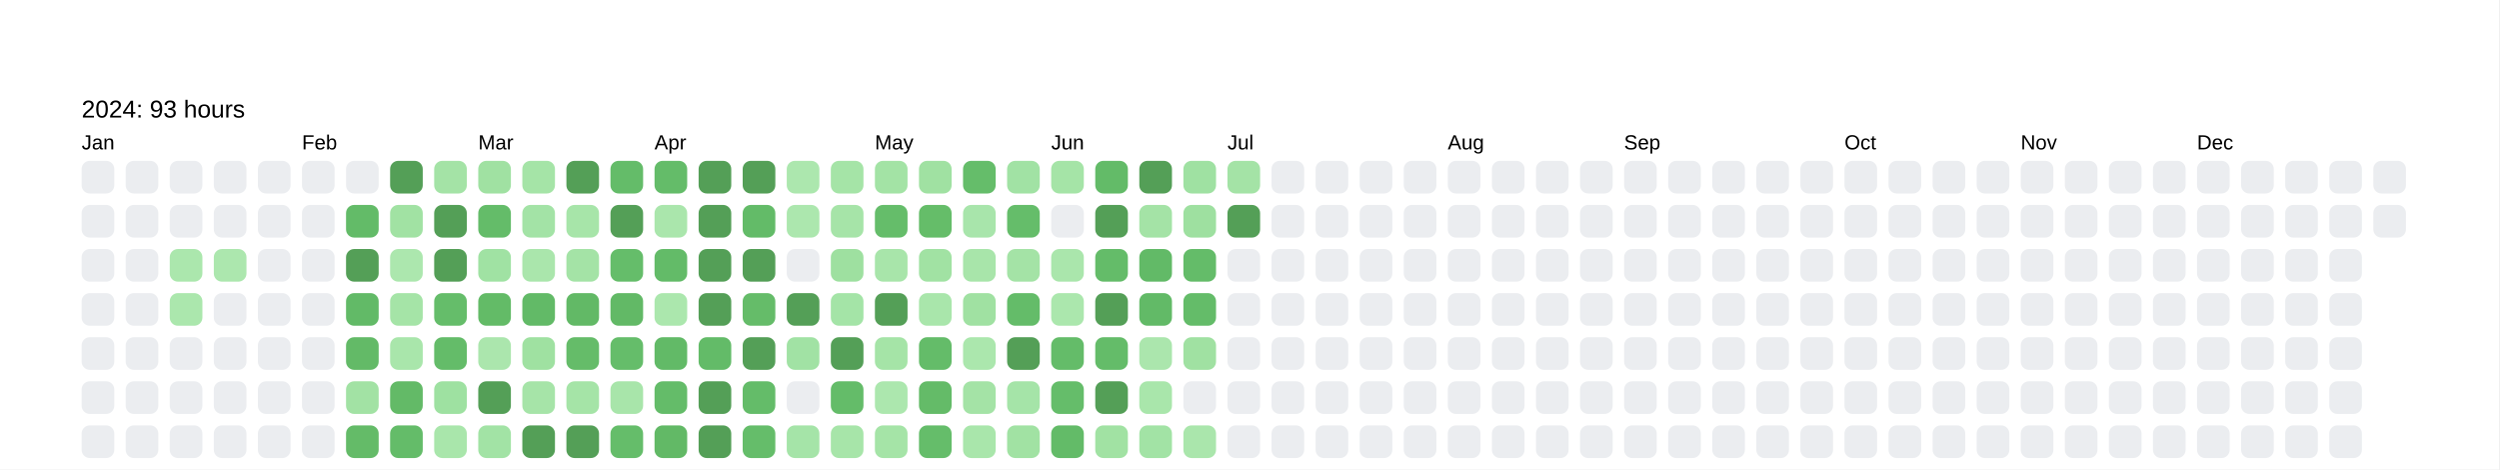
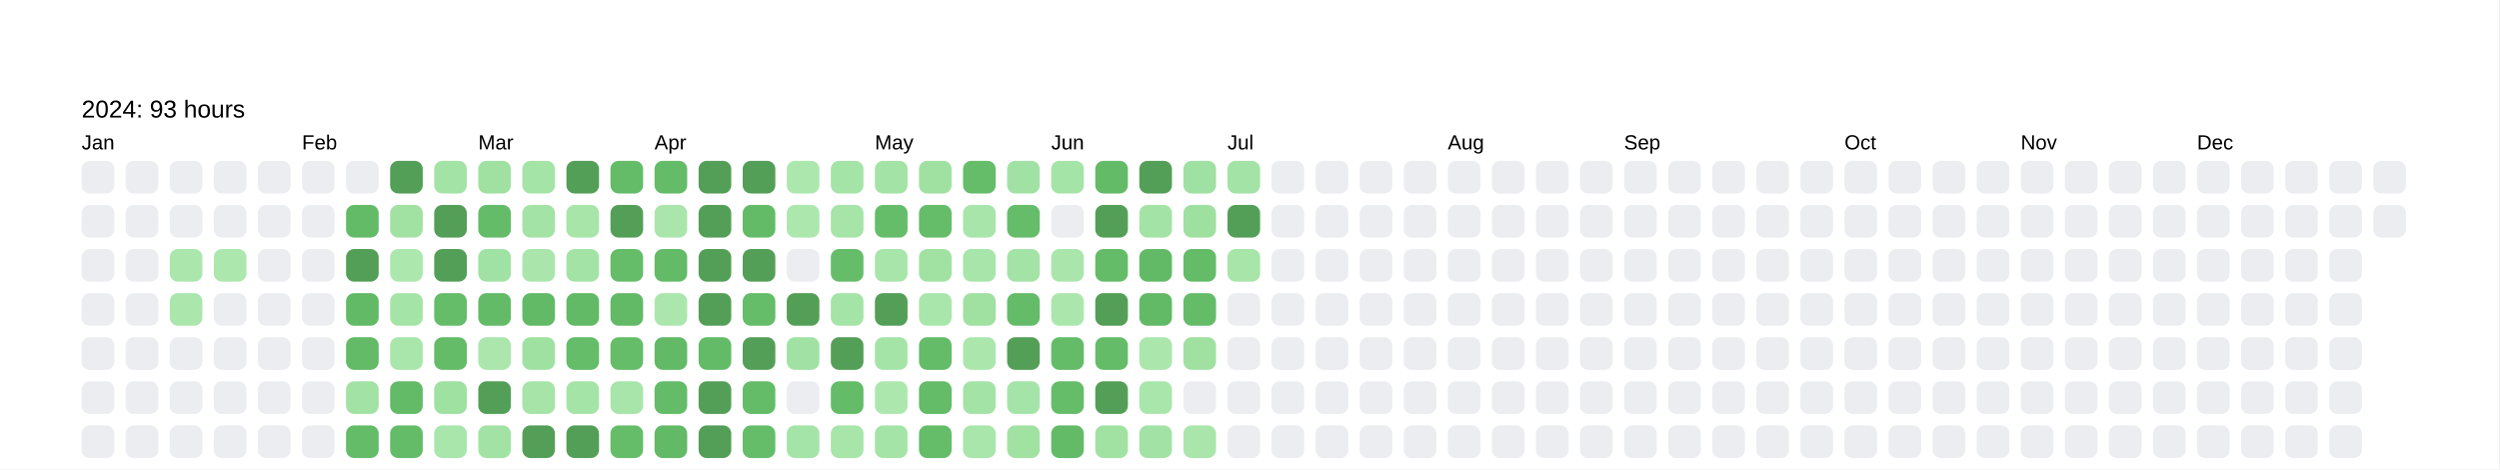
<svg xmlns="http://www.w3.org/2000/svg" baseProfile="full" height="57.5mm" version="1.1" viewBox="0,0,306.2,57.5" width="306.2mm">
  <defs />
  <rect fill="#FFFFFF" height="57.5" width="306.2" x="0" y="0" />
  <text fill="#000000" style="font-size:6px; font-family:Arial; font-weight:bold;" x="10" y="10" />
  <text fill="#000000" style="font-size:3px; font-family:Arial;" x="10" y="14.4">2024: 93 hours</text>
  <text fill="#000000" style="font-size:2.5px; font-family:Arial" x="10" y="18.3">Jan</text>
  <rect fill="#EBEDF0" height="4" rx="1" ry="1" width="4" x="10" y="19.7" />
  <rect fill="#EBEDF0" height="4" rx="1" ry="1" width="4" x="10" y="25.1" />
  <rect fill="#EBEDF0" height="4" rx="1" ry="1" width="4" x="10" y="30.5" />
  <rect fill="#EBEDF0" height="4" rx="1" ry="1" width="4" x="10" y="35.9" />
  <rect fill="#EBEDF0" height="4" rx="1" ry="1" width="4" x="10" y="41.3" />
  <rect fill="#EBEDF0" height="4" rx="1" ry="1" width="4" x="10" y="46.7" />
  <rect fill="#EBEDF0" height="4" rx="1" ry="1" width="4" x="10" y="52.1" />
  <rect fill="#EBEDF0" height="4" rx="1" ry="1" width="4" x="15.4" y="19.7" />
  <rect fill="#EBEDF0" height="4" rx="1" ry="1" width="4" x="15.4" y="25.1" />
  <rect fill="#EBEDF0" height="4" rx="1" ry="1" width="4" x="15.4" y="30.5" />
  <rect fill="#EBEDF0" height="4" rx="1" ry="1" width="4" x="15.4" y="35.9" />
  <rect fill="#EBEDF0" height="4" rx="1" ry="1" width="4" x="15.4" y="41.3" />
  <rect fill="#EBEDF0" height="4" rx="1" ry="1" width="4" x="15.4" y="46.7" />
  <rect fill="#EBEDF0" height="4" rx="1" ry="1" width="4" x="15.4" y="52.1" />
  <rect fill="#EBEDF0" height="4" rx="1" ry="1" width="4" x="20.8" y="19.7" />
  <rect fill="#EBEDF0" height="4" rx="1" ry="1" width="4" x="20.8" y="25.1" />
  <rect fill="#abe7ad" height="4" rx="1" ry="1" width="4" x="20.8" y="30.5" />
  <rect fill="#abe7ad" height="4" rx="1" ry="1" width="4" x="20.8" y="35.9" />
  <rect fill="#EBEDF0" height="4" rx="1" ry="1" width="4" x="20.8" y="41.3" />
  <rect fill="#EBEDF0" height="4" rx="1" ry="1" width="4" x="20.8" y="46.7" />
  <rect fill="#EBEDF0" height="4" rx="1" ry="1" width="4" x="20.8" y="52.1" />
  <rect fill="#EBEDF0" height="4" rx="1" ry="1" width="4" x="26.2" y="19.7" />
  <rect fill="#EBEDF0" height="4" rx="1" ry="1" width="4" x="26.2" y="25.1" />
  <rect fill="#ace7ae" height="4" rx="1" ry="1" width="4" x="26.2" y="30.5" />
  <rect fill="#EBEDF0" height="4" rx="1" ry="1" width="4" x="26.2" y="35.9" />
  <rect fill="#EBEDF0" height="4" rx="1" ry="1" width="4" x="26.2" y="41.3" />
  <rect fill="#EBEDF0" height="4" rx="1" ry="1" width="4" x="26.2" y="46.7" />
  <rect fill="#EBEDF0" height="4" rx="1" ry="1" width="4" x="26.2" y="52.1" />
  <rect fill="#EBEDF0" height="4" rx="1" ry="1" width="4" x="31.6" y="19.7" />
  <rect fill="#EBEDF0" height="4" rx="1" ry="1" width="4" x="31.6" y="25.1" />
  <rect fill="#EBEDF0" height="4" rx="1" ry="1" width="4" x="31.6" y="30.5" />
  <rect fill="#EBEDF0" height="4" rx="1" ry="1" width="4" x="31.6" y="35.9" />
  <rect fill="#EBEDF0" height="4" rx="1" ry="1" width="4" x="31.6" y="41.3" />
  <rect fill="#EBEDF0" height="4" rx="1" ry="1" width="4" x="31.6" y="46.7" />
  <rect fill="#EBEDF0" height="4" rx="1" ry="1" width="4" x="31.6" y="52.1" />
  <text fill="#000000" style="font-size:2.5px; font-family:Arial" x="37.0" y="18.3">Feb</text>
  <rect fill="#EBEDF0" height="4" rx="1" ry="1" width="4" x="37.0" y="19.7" />
  <rect fill="#EBEDF0" height="4" rx="1" ry="1" width="4" x="37.0" y="25.1" />
  <rect fill="#EBEDF0" height="4" rx="1" ry="1" width="4" x="37.0" y="30.5" />
  <rect fill="#EBEDF0" height="4" rx="1" ry="1" width="4" x="37.0" y="35.9" />
  <rect fill="#EBEDF0" height="4" rx="1" ry="1" width="4" x="37.0" y="41.3" />
  <rect fill="#EBEDF0" height="4" rx="1" ry="1" width="4" x="37.0" y="46.7" />
  <rect fill="#EBEDF0" height="4" rx="1" ry="1" width="4" x="37.0" y="52.1" />
  <rect fill="#EBEDF0" height="4" rx="1" ry="1" width="4" x="42.4" y="19.7" />
  <rect fill="#63bb68" height="4" rx="1" ry="1" width="4" x="42.4" y="25.1" />
  <rect fill="#549F57" height="4" rx="1" ry="1" width="4" x="42.4" y="30.5" />
  <rect fill="#62ba67" height="4" rx="1" ry="1" width="4" x="42.4" y="35.9" />
  <rect fill="#63ba67" height="4" rx="1" ry="1" width="4" x="42.4" y="41.3" />
  <rect fill="#a2e2a4" height="4" rx="1" ry="1" width="4" x="42.4" y="46.7" />
  <rect fill="#64bb68" height="4" rx="1" ry="1" width="4" x="42.4" y="52.1" />
  <rect fill="#549F57" height="4" rx="1" ry="1" width="4" x="47.8" y="19.7" />
  <rect fill="#a1e2a3" height="4" rx="1" ry="1" width="4" x="47.8" y="25.1" />
  <rect fill="#ace7ae" height="4" rx="1" ry="1" width="4" x="47.8" y="30.5" />
  <rect fill="#a5e4a7" height="4" rx="1" ry="1" width="4" x="47.8" y="35.9" />
  <rect fill="#a9e6ab" height="4" rx="1" ry="1" width="4" x="47.8" y="41.3" />
  <rect fill="#63ba67" height="4" rx="1" ry="1" width="4" x="47.8" y="46.7" />
  <rect fill="#64bc69" height="4" rx="1" ry="1" width="4" x="47.8" y="52.1" />
  <rect fill="#a4e3a6" height="4" rx="1" ry="1" width="4" x="53.2" y="19.7" />
  <rect fill="#549F57" height="4" rx="1" ry="1" width="4" x="53.2" y="25.1" />
  <rect fill="#549F57" height="4" rx="1" ry="1" width="4" x="53.2" y="30.5" />
  <rect fill="#65bd6a" height="4" rx="1" ry="1" width="4" x="53.2" y="35.9" />
  <rect fill="#64bc69" height="4" rx="1" ry="1" width="4" x="53.2" y="41.3" />
  <rect fill="#9ee1a1" height="4" rx="1" ry="1" width="4" x="53.2" y="46.7" />
  <rect fill="#a9e6ab" height="4" rx="1" ry="1" width="4" x="53.2" y="52.1" />
  <text fill="#000000" style="font-size:2.5px; font-family:Arial" x="58.6" y="18.3">Mar</text>
  <rect fill="#a0e1a2" height="4" rx="1" ry="1" width="4" x="58.6" y="19.7" />
  <rect fill="#64bc69" height="4" rx="1" ry="1" width="4" x="58.6" y="25.1" />
  <rect fill="#a0e2a3" height="4" rx="1" ry="1" width="4" x="58.6" y="30.5" />
  <rect fill="#63bb67" height="4" rx="1" ry="1" width="4" x="58.6" y="35.9" />
  <rect fill="#abe6ad" height="4" rx="1" ry="1" width="4" x="58.6" y="41.3" />
  <rect fill="#549F57" height="4" rx="1" ry="1" width="4" x="58.6" y="46.7" />
  <rect fill="#a2e3a5" height="4" rx="1" ry="1" width="4" x="58.6" y="52.1" />
  <rect fill="#a5e4a7" height="4" rx="1" ry="1" width="4" x="64" y="19.7" />
  <rect fill="#a3e3a6" height="4" rx="1" ry="1" width="4" x="64" y="25.1" />
  <rect fill="#aae6ac" height="4" rx="1" ry="1" width="4" x="64" y="30.5" />
  <rect fill="#62ba67" height="4" rx="1" ry="1" width="4" x="64" y="35.9" />
  <rect fill="#9fe1a1" height="4" rx="1" ry="1" width="4" x="64" y="41.3" />
  <rect fill="#a6e4a8" height="4" rx="1" ry="1" width="4" x="64" y="46.7" />
  <rect fill="#549F57" height="4" rx="1" ry="1" width="4" x="64" y="52.1" />
  <rect fill="#549F57" height="4" rx="1" ry="1" width="4" x="69.4" y="19.7" />
  <rect fill="#a7e5a9" height="4" rx="1" ry="1" width="4" x="69.4" y="25.1" />
  <rect fill="#a4e3a6" height="4" rx="1" ry="1" width="4" x="69.4" y="30.5" />
  <rect fill="#62b966" height="4" rx="1" ry="1" width="4" x="69.4" y="35.9" />
  <rect fill="#65bc69" height="4" rx="1" ry="1" width="4" x="69.4" y="41.3" />
  <rect fill="#a5e4a7" height="4" rx="1" ry="1" width="4" x="69.4" y="46.7" />
  <rect fill="#549F57" height="4" rx="1" ry="1" width="4" x="69.4" y="52.1" />
  <rect fill="#64bc69" height="4" rx="1" ry="1" width="4" x="74.8" y="19.7" />
  <rect fill="#549F57" height="4" rx="1" ry="1" width="4" x="74.8" y="25.1" />
  <rect fill="#65bd6a" height="4" rx="1" ry="1" width="4" x="74.8" y="30.5" />
  <rect fill="#62b966" height="4" rx="1" ry="1" width="4" x="74.8" y="35.9" />
  <rect fill="#65bd6a" height="4" rx="1" ry="1" width="4" x="74.8" y="41.3" />
  <rect fill="#a8e5aa" height="4" rx="1" ry="1" width="4" x="74.8" y="46.7" />
  <rect fill="#65bd6a" height="4" rx="1" ry="1" width="4" x="74.8" y="52.1" />
  <text fill="#000000" style="font-size:2.5px; font-family:Arial" x="80.2" y="18.3">Apr</text>
  <rect fill="#64bc69" height="4" rx="1" ry="1" width="4" x="80.2" y="19.7" />
  <rect fill="#aae6ac" height="4" rx="1" ry="1" width="4" x="80.2" y="25.1" />
  <rect fill="#63bb68" height="4" rx="1" ry="1" width="4" x="80.2" y="30.5" />
  <rect fill="#abe7ad" height="4" rx="1" ry="1" width="4" x="80.2" y="35.9" />
  <rect fill="#62ba67" height="4" rx="1" ry="1" width="4" x="80.2" y="41.3" />
  <rect fill="#64bc69" height="4" rx="1" ry="1" width="4" x="80.2" y="46.7" />
  <rect fill="#62b966" height="4" rx="1" ry="1" width="4" x="80.2" y="52.1" />
  <rect fill="#549F57" height="4" rx="1" ry="1" width="4" x="85.6" y="19.7" />
  <rect fill="#549F57" height="4" rx="1" ry="1" width="4" x="85.6" y="25.1" />
  <rect fill="#549F57" height="4" rx="1" ry="1" width="4" x="85.6" y="30.5" />
  <rect fill="#549F57" height="4" rx="1" ry="1" width="4" x="85.6" y="35.9" />
  <rect fill="#63bb68" height="4" rx="1" ry="1" width="4" x="85.6" y="41.3" />
  <rect fill="#549F57" height="4" rx="1" ry="1" width="4" x="85.6" y="46.7" />
  <rect fill="#549F57" height="4" rx="1" ry="1" width="4" x="85.6" y="52.1" />
  <rect fill="#549F57" height="4" rx="1" ry="1" width="4" x="91" y="19.7" />
  <rect fill="#63bb68" height="4" rx="1" ry="1" width="4" x="91" y="25.1" />
  <rect fill="#549F57" height="4" rx="1" ry="1" width="4" x="91" y="30.5" />
  <rect fill="#65bc69" height="4" rx="1" ry="1" width="4" x="91" y="35.9" />
  <rect fill="#549F57" height="4" rx="1" ry="1" width="4" x="91" y="41.3" />
  <rect fill="#64bc69" height="4" rx="1" ry="1" width="4" x="91" y="46.7" />
  <rect fill="#65bd6a" height="4" rx="1" ry="1" width="4" x="91" y="52.1" />
  <rect fill="#ace7ae" height="4" rx="1" ry="1" width="4" x="96.4" y="19.7" />
  <rect fill="#ace7ae" height="4" rx="1" ry="1" width="4" x="96.4" y="25.1" />
  <rect fill="#EBEDF0" height="4" rx="1" ry="1" width="4" x="96.4" y="30.5" />
  <rect fill="#549F57" height="4" rx="1" ry="1" width="4" x="96.4" y="35.9" />
  <rect fill="#a1e2a4" height="4" rx="1" ry="1" width="4" x="96.4" y="41.3" />
  <rect fill="#EBEDF0" height="4" rx="1" ry="1" width="4" x="96.4" y="46.7" />
  <rect fill="#a5e4a8" height="4" rx="1" ry="1" width="4" x="96.4" y="52.1" />
  <rect fill="#a5e4a7" height="4" rx="1" ry="1" width="4" x="101.8" y="19.7" />
  <rect fill="#a6e4a8" height="4" rx="1" ry="1" width="4" x="101.8" y="25.1" />
-   <rect fill="#9ee0a0" height="4" rx="1" ry="1" width="4" x="101.8" y="30.5" />
+   <rect fill="#65bd6a" height="4" rx="1" ry="1" width="4" x="101.8" y="30.5" />
  <rect fill="#a4e4a7" height="4" rx="1" ry="1" width="4" x="101.8" y="35.9" />
  <rect fill="#549F57" height="4" rx="1" ry="1" width="4" x="101.8" y="41.3" />
  <rect fill="#64bc69" height="4" rx="1" ry="1" width="4" x="101.8" y="46.7" />
  <rect fill="#a7e5a9" height="4" rx="1" ry="1" width="4" x="101.8" y="52.1" />
  <text fill="#000000" style="font-size:2.5px; font-family:Arial" x="107.2" y="18.3">May</text>
  <rect fill="#a3e3a5" height="4" rx="1" ry="1" width="4" x="107.2" y="19.7" />
  <rect fill="#65bd6a" height="4" rx="1" ry="1" width="4" x="107.2" y="25.1" />
  <rect fill="#a8e5aa" height="4" rx="1" ry="1" width="4" x="107.2" y="30.5" />
  <rect fill="#549F57" height="4" rx="1" ry="1" width="4" x="107.2" y="35.9" />
  <rect fill="#a5e4a7" height="4" rx="1" ry="1" width="4" x="107.2" y="41.3" />
  <rect fill="#ace7ae" height="4" rx="1" ry="1" width="4" x="107.2" y="46.7" />
  <rect fill="#a5e4a7" height="4" rx="1" ry="1" width="4" x="107.2" y="52.1" />
  <rect fill="#a0e1a2" height="4" rx="1" ry="1" width="4" x="112.6" y="19.7" />
  <rect fill="#65bd69" height="4" rx="1" ry="1" width="4" x="112.6" y="25.1" />
  <rect fill="#a1e2a3" height="4" rx="1" ry="1" width="4" x="112.6" y="30.5" />
  <rect fill="#a9e6ab" height="4" rx="1" ry="1" width="4" x="112.6" y="35.9" />
  <rect fill="#64bc69" height="4" rx="1" ry="1" width="4" x="112.6" y="41.3" />
  <rect fill="#64bb68" height="4" rx="1" ry="1" width="4" x="112.6" y="46.7" />
  <rect fill="#65bd6a" height="4" rx="1" ry="1" width="4" x="112.6" y="52.1" />
  <rect fill="#65bd6a" height="4" rx="1" ry="1" width="4" x="118" y="19.7" />
  <rect fill="#a8e5ab" height="4" rx="1" ry="1" width="4" x="118" y="25.1" />
  <rect fill="#a8e5aa" height="4" rx="1" ry="1" width="4" x="118" y="30.5" />
  <rect fill="#a0e1a2" height="4" rx="1" ry="1" width="4" x="118" y="35.9" />
  <rect fill="#abe7ad" height="4" rx="1" ry="1" width="4" x="118" y="41.3" />
  <rect fill="#a4e3a6" height="4" rx="1" ry="1" width="4" x="118" y="46.7" />
  <rect fill="#a9e6ab" height="4" rx="1" ry="1" width="4" x="118" y="52.1" />
  <rect fill="#a1e2a4" height="4" rx="1" ry="1" width="4" x="123.4" y="19.7" />
  <rect fill="#65bd6a" height="4" rx="1" ry="1" width="4" x="123.4" y="25.1" />
  <rect fill="#a4e3a6" height="4" rx="1" ry="1" width="4" x="123.4" y="30.5" />
  <rect fill="#64bc69" height="4" rx="1" ry="1" width="4" x="123.4" y="35.9" />
  <rect fill="#549F57" height="4" rx="1" ry="1" width="4" x="123.4" y="41.3" />
  <rect fill="#a5e4a8" height="4" rx="1" ry="1" width="4" x="123.4" y="46.7" />
  <rect fill="#a1e2a3" height="4" rx="1" ry="1" width="4" x="123.4" y="52.1" />
  <text fill="#000000" style="font-size:2.5px; font-family:Arial" x="128.8" y="18.3">Jun</text>
  <rect fill="#a5e4a7" height="4" rx="1" ry="1" width="4" x="128.8" y="19.7" />
  <rect fill="#EBEDF0" height="4" rx="1" ry="1" width="4" x="128.8" y="25.1" />
  <rect fill="#aae6ac" height="4" rx="1" ry="1" width="4" x="128.8" y="30.5" />
  <rect fill="#abe7ad" height="4" rx="1" ry="1" width="4" x="128.8" y="35.9" />
  <rect fill="#64bc69" height="4" rx="1" ry="1" width="4" x="128.8" y="41.3" />
  <rect fill="#65bd6a" height="4" rx="1" ry="1" width="4" x="128.8" y="46.7" />
  <rect fill="#63bb68" height="4" rx="1" ry="1" width="4" x="128.8" y="52.1" />
  <rect fill="#63bb68" height="4" rx="1" ry="1" width="4" x="134.2" y="19.7" />
  <rect fill="#549F57" height="4" rx="1" ry="1" width="4" x="134.2" y="25.1" />
  <rect fill="#64bc69" height="4" rx="1" ry="1" width="4" x="134.2" y="30.5" />
  <rect fill="#549F57" height="4" rx="1" ry="1" width="4" x="134.2" y="35.9" />
  <rect fill="#64bc69" height="4" rx="1" ry="1" width="4" x="134.2" y="41.3" />
  <rect fill="#549F57" height="4" rx="1" ry="1" width="4" x="134.2" y="46.7" />
  <rect fill="#a1e2a3" height="4" rx="1" ry="1" width="4" x="134.2" y="52.1" />
  <rect fill="#549F57" height="4" rx="1" ry="1" width="4" x="139.6" y="19.7" />
  <rect fill="#a4e3a6" height="4" rx="1" ry="1" width="4" x="139.6" y="25.1" />
  <rect fill="#62ba67" height="4" rx="1" ry="1" width="4" x="139.6" y="30.5" />
  <rect fill="#62ba67" height="4" rx="1" ry="1" width="4" x="139.6" y="35.9" />
  <rect fill="#abe6ad" height="4" rx="1" ry="1" width="4" x="139.6" y="41.3" />
  <rect fill="#a9e6ab" height="4" rx="1" ry="1" width="4" x="139.6" y="46.7" />
  <rect fill="#a2e3a5" height="4" rx="1" ry="1" width="4" x="139.6" y="52.1" />
  <rect fill="#9fe1a2" height="4" rx="1" ry="1" width="4" x="145" y="19.7" />
  <rect fill="#9ee0a0" height="4" rx="1" ry="1" width="4" x="145" y="25.1" />
  <rect fill="#64bc69" height="4" rx="1" ry="1" width="4" x="145" y="30.5" />
  <rect fill="#64bc69" height="4" rx="1" ry="1" width="4" x="145" y="35.9" />
  <rect fill="#a0e1a2" height="4" rx="1" ry="1" width="4" x="145" y="41.3" />
  <rect fill="#EBEDF0" height="4" rx="1" ry="1" width="4" x="145" y="46.7" />
  <rect fill="#aae6ac" height="4" rx="1" ry="1" width="4" x="145" y="52.1" />
  <text fill="#000000" style="font-size:2.5px; font-family:Arial" x="150.4" y="18.3">Jul</text>
  <rect fill="#a4e3a6" height="4" rx="1" ry="1" width="4" x="150.4" y="19.7" />
  <rect fill="#549F57" height="4" rx="1" ry="1" width="4" x="150.4" y="25.1" />
-   <rect fill="#EBEDF0" height="4" rx="1" ry="1" width="4" x="150.4" y="30.5" />
+   <rect fill="#a7e5a9" height="4" rx="1" ry="1" width="4" x="150.4" y="30.5" />
  <rect fill="#EBEDF0" height="4" rx="1" ry="1" width="4" x="150.4" y="35.9" />
  <rect fill="#EBEDF0" height="4" rx="1" ry="1" width="4" x="150.4" y="41.3" />
  <rect fill="#EBEDF0" height="4" rx="1" ry="1" width="4" x="150.4" y="46.7" />
  <rect fill="#EBEDF0" height="4" rx="1" ry="1" width="4" x="150.4" y="52.1" />
  <rect fill="#EBEDF0" height="4" rx="1" ry="1" width="4" x="155.8" y="19.7" />
  <rect fill="#EBEDF0" height="4" rx="1" ry="1" width="4" x="155.8" y="25.1" />
  <rect fill="#EBEDF0" height="4" rx="1" ry="1" width="4" x="155.8" y="30.5" />
  <rect fill="#EBEDF0" height="4" rx="1" ry="1" width="4" x="155.8" y="35.9" />
  <rect fill="#EBEDF0" height="4" rx="1" ry="1" width="4" x="155.8" y="41.3" />
  <rect fill="#EBEDF0" height="4" rx="1" ry="1" width="4" x="155.8" y="46.7" />
  <rect fill="#EBEDF0" height="4" rx="1" ry="1" width="4" x="155.8" y="52.1" />
  <rect fill="#EBEDF0" height="4" rx="1" ry="1" width="4" x="161.2" y="19.7" />
  <rect fill="#EBEDF0" height="4" rx="1" ry="1" width="4" x="161.2" y="25.1" />
  <rect fill="#EBEDF0" height="4" rx="1" ry="1" width="4" x="161.2" y="30.5" />
  <rect fill="#EBEDF0" height="4" rx="1" ry="1" width="4" x="161.2" y="35.9" />
  <rect fill="#EBEDF0" height="4" rx="1" ry="1" width="4" x="161.2" y="41.3" />
  <rect fill="#EBEDF0" height="4" rx="1" ry="1" width="4" x="161.2" y="46.7" />
  <rect fill="#EBEDF0" height="4" rx="1" ry="1" width="4" x="161.2" y="52.1" />
  <rect fill="#EBEDF0" height="4" rx="1" ry="1" width="4" x="166.6" y="19.7" />
  <rect fill="#EBEDF0" height="4" rx="1" ry="1" width="4" x="166.6" y="25.1" />
  <rect fill="#EBEDF0" height="4" rx="1" ry="1" width="4" x="166.6" y="30.5" />
  <rect fill="#EBEDF0" height="4" rx="1" ry="1" width="4" x="166.6" y="35.9" />
  <rect fill="#EBEDF0" height="4" rx="1" ry="1" width="4" x="166.6" y="41.3" />
  <rect fill="#EBEDF0" height="4" rx="1" ry="1" width="4" x="166.6" y="46.7" />
  <rect fill="#EBEDF0" height="4" rx="1" ry="1" width="4" x="166.6" y="52.1" />
  <rect fill="#EBEDF0" height="4" rx="1" ry="1" width="4" x="172" y="19.7" />
  <rect fill="#EBEDF0" height="4" rx="1" ry="1" width="4" x="172" y="25.1" />
  <rect fill="#EBEDF0" height="4" rx="1" ry="1" width="4" x="172" y="30.5" />
  <rect fill="#EBEDF0" height="4" rx="1" ry="1" width="4" x="172" y="35.9" />
  <rect fill="#EBEDF0" height="4" rx="1" ry="1" width="4" x="172" y="41.3" />
  <rect fill="#EBEDF0" height="4" rx="1" ry="1" width="4" x="172" y="46.7" />
  <rect fill="#EBEDF0" height="4" rx="1" ry="1" width="4" x="172" y="52.1" />
  <text fill="#000000" style="font-size:2.5px; font-family:Arial" x="177.4" y="18.3">Aug</text>
  <rect fill="#EBEDF0" height="4" rx="1" ry="1" width="4" x="177.4" y="19.7" />
  <rect fill="#EBEDF0" height="4" rx="1" ry="1" width="4" x="177.4" y="25.1" />
  <rect fill="#EBEDF0" height="4" rx="1" ry="1" width="4" x="177.4" y="30.5" />
  <rect fill="#EBEDF0" height="4" rx="1" ry="1" width="4" x="177.4" y="35.9" />
  <rect fill="#EBEDF0" height="4" rx="1" ry="1" width="4" x="177.4" y="41.3" />
  <rect fill="#EBEDF0" height="4" rx="1" ry="1" width="4" x="177.4" y="46.7" />
  <rect fill="#EBEDF0" height="4" rx="1" ry="1" width="4" x="177.4" y="52.1" />
  <rect fill="#EBEDF0" height="4" rx="1" ry="1" width="4" x="182.8" y="19.7" />
  <rect fill="#EBEDF0" height="4" rx="1" ry="1" width="4" x="182.8" y="25.1" />
  <rect fill="#EBEDF0" height="4" rx="1" ry="1" width="4" x="182.8" y="30.5" />
  <rect fill="#EBEDF0" height="4" rx="1" ry="1" width="4" x="182.8" y="35.9" />
  <rect fill="#EBEDF0" height="4" rx="1" ry="1" width="4" x="182.8" y="41.3" />
  <rect fill="#EBEDF0" height="4" rx="1" ry="1" width="4" x="182.8" y="46.7" />
  <rect fill="#EBEDF0" height="4" rx="1" ry="1" width="4" x="182.8" y="52.1" />
  <rect fill="#EBEDF0" height="4" rx="1" ry="1" width="4" x="188.2" y="19.7" />
  <rect fill="#EBEDF0" height="4" rx="1" ry="1" width="4" x="188.2" y="25.1" />
  <rect fill="#EBEDF0" height="4" rx="1" ry="1" width="4" x="188.2" y="30.5" />
  <rect fill="#EBEDF0" height="4" rx="1" ry="1" width="4" x="188.2" y="35.9" />
  <rect fill="#EBEDF0" height="4" rx="1" ry="1" width="4" x="188.2" y="41.3" />
  <rect fill="#EBEDF0" height="4" rx="1" ry="1" width="4" x="188.2" y="46.7" />
  <rect fill="#EBEDF0" height="4" rx="1" ry="1" width="4" x="188.2" y="52.1" />
  <rect fill="#EBEDF0" height="4" rx="1" ry="1" width="4" x="193.6" y="19.7" />
  <rect fill="#EBEDF0" height="4" rx="1" ry="1" width="4" x="193.6" y="25.1" />
  <rect fill="#EBEDF0" height="4" rx="1" ry="1" width="4" x="193.6" y="30.5" />
  <rect fill="#EBEDF0" height="4" rx="1" ry="1" width="4" x="193.6" y="35.9" />
  <rect fill="#EBEDF0" height="4" rx="1" ry="1" width="4" x="193.6" y="41.3" />
  <rect fill="#EBEDF0" height="4" rx="1" ry="1" width="4" x="193.6" y="46.7" />
  <rect fill="#EBEDF0" height="4" rx="1" ry="1" width="4" x="193.6" y="52.1" />
  <text fill="#000000" style="font-size:2.5px; font-family:Arial" x="199" y="18.3">Sep</text>
  <rect fill="#EBEDF0" height="4" rx="1" ry="1" width="4" x="199" y="19.7" />
  <rect fill="#EBEDF0" height="4" rx="1" ry="1" width="4" x="199" y="25.1" />
  <rect fill="#EBEDF0" height="4" rx="1" ry="1" width="4" x="199" y="30.5" />
  <rect fill="#EBEDF0" height="4" rx="1" ry="1" width="4" x="199" y="35.9" />
  <rect fill="#EBEDF0" height="4" rx="1" ry="1" width="4" x="199" y="41.3" />
  <rect fill="#EBEDF0" height="4" rx="1" ry="1" width="4" x="199" y="46.7" />
  <rect fill="#EBEDF0" height="4" rx="1" ry="1" width="4" x="199" y="52.1" />
  <rect fill="#EBEDF0" height="4" rx="1" ry="1" width="4" x="204.4" y="19.7" />
  <rect fill="#EBEDF0" height="4" rx="1" ry="1" width="4" x="204.4" y="25.1" />
  <rect fill="#EBEDF0" height="4" rx="1" ry="1" width="4" x="204.4" y="30.5" />
  <rect fill="#EBEDF0" height="4" rx="1" ry="1" width="4" x="204.4" y="35.9" />
  <rect fill="#EBEDF0" height="4" rx="1" ry="1" width="4" x="204.4" y="41.3" />
  <rect fill="#EBEDF0" height="4" rx="1" ry="1" width="4" x="204.4" y="46.7" />
  <rect fill="#EBEDF0" height="4" rx="1" ry="1" width="4" x="204.4" y="52.1" />
  <rect fill="#EBEDF0" height="4" rx="1" ry="1" width="4" x="209.8" y="19.7" />
  <rect fill="#EBEDF0" height="4" rx="1" ry="1" width="4" x="209.8" y="25.1" />
  <rect fill="#EBEDF0" height="4" rx="1" ry="1" width="4" x="209.8" y="30.5" />
  <rect fill="#EBEDF0" height="4" rx="1" ry="1" width="4" x="209.8" y="35.9" />
  <rect fill="#EBEDF0" height="4" rx="1" ry="1" width="4" x="209.8" y="41.3" />
  <rect fill="#EBEDF0" height="4" rx="1" ry="1" width="4" x="209.8" y="46.7" />
  <rect fill="#EBEDF0" height="4" rx="1" ry="1" width="4" x="209.8" y="52.1" />
  <rect fill="#EBEDF0" height="4" rx="1" ry="1" width="4" x="215.2" y="19.7" />
  <rect fill="#EBEDF0" height="4" rx="1" ry="1" width="4" x="215.2" y="25.1" />
  <rect fill="#EBEDF0" height="4" rx="1" ry="1" width="4" x="215.2" y="30.5" />
  <rect fill="#EBEDF0" height="4" rx="1" ry="1" width="4" x="215.2" y="35.9" />
  <rect fill="#EBEDF0" height="4" rx="1" ry="1" width="4" x="215.2" y="41.3" />
  <rect fill="#EBEDF0" height="4" rx="1" ry="1" width="4" x="215.2" y="46.7" />
  <rect fill="#EBEDF0" height="4" rx="1" ry="1" width="4" x="215.2" y="52.1" />
  <rect fill="#EBEDF0" height="4" rx="1" ry="1" width="4" x="220.6" y="19.7" />
  <rect fill="#EBEDF0" height="4" rx="1" ry="1" width="4" x="220.6" y="25.1" />
  <rect fill="#EBEDF0" height="4" rx="1" ry="1" width="4" x="220.6" y="30.5" />
  <rect fill="#EBEDF0" height="4" rx="1" ry="1" width="4" x="220.6" y="35.9" />
  <rect fill="#EBEDF0" height="4" rx="1" ry="1" width="4" x="220.6" y="41.3" />
  <rect fill="#EBEDF0" height="4" rx="1" ry="1" width="4" x="220.6" y="46.7" />
  <rect fill="#EBEDF0" height="4" rx="1" ry="1" width="4" x="220.6" y="52.1" />
  <text fill="#000000" style="font-size:2.5px; font-family:Arial" x="226" y="18.3">Oct</text>
  <rect fill="#EBEDF0" height="4" rx="1" ry="1" width="4" x="226" y="19.7" />
  <rect fill="#EBEDF0" height="4" rx="1" ry="1" width="4" x="226" y="25.1" />
  <rect fill="#EBEDF0" height="4" rx="1" ry="1" width="4" x="226" y="30.5" />
  <rect fill="#EBEDF0" height="4" rx="1" ry="1" width="4" x="226" y="35.9" />
  <rect fill="#EBEDF0" height="4" rx="1" ry="1" width="4" x="226" y="41.3" />
  <rect fill="#EBEDF0" height="4" rx="1" ry="1" width="4" x="226" y="46.7" />
  <rect fill="#EBEDF0" height="4" rx="1" ry="1" width="4" x="226" y="52.1" />
  <rect fill="#EBEDF0" height="4" rx="1" ry="1" width="4" x="231.4" y="19.7" />
  <rect fill="#EBEDF0" height="4" rx="1" ry="1" width="4" x="231.4" y="25.1" />
  <rect fill="#EBEDF0" height="4" rx="1" ry="1" width="4" x="231.4" y="30.5" />
  <rect fill="#EBEDF0" height="4" rx="1" ry="1" width="4" x="231.4" y="35.9" />
  <rect fill="#EBEDF0" height="4" rx="1" ry="1" width="4" x="231.4" y="41.3" />
  <rect fill="#EBEDF0" height="4" rx="1" ry="1" width="4" x="231.4" y="46.7" />
  <rect fill="#EBEDF0" height="4" rx="1" ry="1" width="4" x="231.4" y="52.1" />
  <rect fill="#EBEDF0" height="4" rx="1" ry="1" width="4" x="236.8" y="19.7" />
  <rect fill="#EBEDF0" height="4" rx="1" ry="1" width="4" x="236.8" y="25.1" />
  <rect fill="#EBEDF0" height="4" rx="1" ry="1" width="4" x="236.8" y="30.5" />
  <rect fill="#EBEDF0" height="4" rx="1" ry="1" width="4" x="236.8" y="35.9" />
  <rect fill="#EBEDF0" height="4" rx="1" ry="1" width="4" x="236.8" y="41.3" />
  <rect fill="#EBEDF0" height="4" rx="1" ry="1" width="4" x="236.8" y="46.7" />
  <rect fill="#EBEDF0" height="4" rx="1" ry="1" width="4" x="236.8" y="52.1" />
  <rect fill="#EBEDF0" height="4" rx="1" ry="1" width="4" x="242.2" y="19.7" />
  <rect fill="#EBEDF0" height="4" rx="1" ry="1" width="4" x="242.2" y="25.1" />
  <rect fill="#EBEDF0" height="4" rx="1" ry="1" width="4" x="242.2" y="30.5" />
  <rect fill="#EBEDF0" height="4" rx="1" ry="1" width="4" x="242.2" y="35.9" />
  <rect fill="#EBEDF0" height="4" rx="1" ry="1" width="4" x="242.2" y="41.3" />
  <rect fill="#EBEDF0" height="4" rx="1" ry="1" width="4" x="242.2" y="46.7" />
  <rect fill="#EBEDF0" height="4" rx="1" ry="1" width="4" x="242.2" y="52.1" />
  <text fill="#000000" style="font-size:2.5px; font-family:Arial" x="247.6" y="18.3">Nov</text>
  <rect fill="#EBEDF0" height="4" rx="1" ry="1" width="4" x="247.6" y="19.7" />
  <rect fill="#EBEDF0" height="4" rx="1" ry="1" width="4" x="247.6" y="25.1" />
  <rect fill="#EBEDF0" height="4" rx="1" ry="1" width="4" x="247.6" y="30.5" />
  <rect fill="#EBEDF0" height="4" rx="1" ry="1" width="4" x="247.6" y="35.9" />
  <rect fill="#EBEDF0" height="4" rx="1" ry="1" width="4" x="247.6" y="41.3" />
  <rect fill="#EBEDF0" height="4" rx="1" ry="1" width="4" x="247.6" y="46.7" />
  <rect fill="#EBEDF0" height="4" rx="1" ry="1" width="4" x="247.6" y="52.1" />
  <rect fill="#EBEDF0" height="4" rx="1" ry="1" width="4" x="253" y="19.7" />
  <rect fill="#EBEDF0" height="4" rx="1" ry="1" width="4" x="253" y="25.1" />
  <rect fill="#EBEDF0" height="4" rx="1" ry="1" width="4" x="253" y="30.5" />
  <rect fill="#EBEDF0" height="4" rx="1" ry="1" width="4" x="253" y="35.9" />
  <rect fill="#EBEDF0" height="4" rx="1" ry="1" width="4" x="253" y="41.3" />
  <rect fill="#EBEDF0" height="4" rx="1" ry="1" width="4" x="253" y="46.7" />
  <rect fill="#EBEDF0" height="4" rx="1" ry="1" width="4" x="253" y="52.1" />
  <rect fill="#EBEDF0" height="4" rx="1" ry="1" width="4" x="258.4" y="19.7" />
  <rect fill="#EBEDF0" height="4" rx="1" ry="1" width="4" x="258.4" y="25.1" />
  <rect fill="#EBEDF0" height="4" rx="1" ry="1" width="4" x="258.4" y="30.5" />
  <rect fill="#EBEDF0" height="4" rx="1" ry="1" width="4" x="258.4" y="35.9" />
  <rect fill="#EBEDF0" height="4" rx="1" ry="1" width="4" x="258.4" y="41.3" />
  <rect fill="#EBEDF0" height="4" rx="1" ry="1" width="4" x="258.4" y="46.7" />
  <rect fill="#EBEDF0" height="4" rx="1" ry="1" width="4" x="258.4" y="52.1" />
  <rect fill="#EBEDF0" height="4" rx="1" ry="1" width="4" x="263.8" y="19.7" />
  <rect fill="#EBEDF0" height="4" rx="1" ry="1" width="4" x="263.8" y="25.1" />
  <rect fill="#EBEDF0" height="4" rx="1" ry="1" width="4" x="263.8" y="30.5" />
  <rect fill="#EBEDF0" height="4" rx="1" ry="1" width="4" x="263.8" y="35.9" />
  <rect fill="#EBEDF0" height="4" rx="1" ry="1" width="4" x="263.8" y="41.3" />
  <rect fill="#EBEDF0" height="4" rx="1" ry="1" width="4" x="263.8" y="46.7" />
  <rect fill="#EBEDF0" height="4" rx="1" ry="1" width="4" x="263.8" y="52.1" />
  <text fill="#000000" style="font-size:2.5px; font-family:Arial" x="269.2" y="18.3">Dec</text>
  <rect fill="#EBEDF0" height="4" rx="1" ry="1" width="4" x="269.2" y="19.7" />
  <rect fill="#EBEDF0" height="4" rx="1" ry="1" width="4" x="269.2" y="25.1" />
  <rect fill="#EBEDF0" height="4" rx="1" ry="1" width="4" x="269.2" y="30.5" />
  <rect fill="#EBEDF0" height="4" rx="1" ry="1" width="4" x="269.2" y="35.9" />
  <rect fill="#EBEDF0" height="4" rx="1" ry="1" width="4" x="269.2" y="41.3" />
  <rect fill="#EBEDF0" height="4" rx="1" ry="1" width="4" x="269.2" y="46.7" />
  <rect fill="#EBEDF0" height="4" rx="1" ry="1" width="4" x="269.2" y="52.1" />
  <rect fill="#EBEDF0" height="4" rx="1" ry="1" width="4" x="274.6" y="19.7" />
  <rect fill="#EBEDF0" height="4" rx="1" ry="1" width="4" x="274.6" y="25.1" />
  <rect fill="#EBEDF0" height="4" rx="1" ry="1" width="4" x="274.6" y="30.5" />
  <rect fill="#EBEDF0" height="4" rx="1" ry="1" width="4" x="274.6" y="35.9" />
  <rect fill="#EBEDF0" height="4" rx="1" ry="1" width="4" x="274.6" y="41.3" />
  <rect fill="#EBEDF0" height="4" rx="1" ry="1" width="4" x="274.6" y="46.7" />
  <rect fill="#EBEDF0" height="4" rx="1" ry="1" width="4" x="274.6" y="52.1" />
  <rect fill="#EBEDF0" height="4" rx="1" ry="1" width="4" x="280" y="19.7" />
  <rect fill="#EBEDF0" height="4" rx="1" ry="1" width="4" x="280" y="25.1" />
  <rect fill="#EBEDF0" height="4" rx="1" ry="1" width="4" x="280" y="30.5" />
  <rect fill="#EBEDF0" height="4" rx="1" ry="1" width="4" x="280" y="35.9" />
  <rect fill="#EBEDF0" height="4" rx="1" ry="1" width="4" x="280" y="41.3" />
  <rect fill="#EBEDF0" height="4" rx="1" ry="1" width="4" x="280" y="46.7" />
  <rect fill="#EBEDF0" height="4" rx="1" ry="1" width="4" x="280" y="52.1" />
  <rect fill="#EBEDF0" height="4" rx="1" ry="1" width="4" x="285.4" y="19.7" />
  <rect fill="#EBEDF0" height="4" rx="1" ry="1" width="4" x="285.4" y="25.1" />
  <rect fill="#EBEDF0" height="4" rx="1" ry="1" width="4" x="285.4" y="30.5" />
  <rect fill="#EBEDF0" height="4" rx="1" ry="1" width="4" x="285.4" y="35.9" />
  <rect fill="#EBEDF0" height="4" rx="1" ry="1" width="4" x="285.4" y="41.3" />
  <rect fill="#EBEDF0" height="4" rx="1" ry="1" width="4" x="285.4" y="46.7" />
  <rect fill="#EBEDF0" height="4" rx="1" ry="1" width="4" x="285.4" y="52.1" />
  <rect fill="#EBEDF0" height="4" rx="1" ry="1" width="4" x="290.8" y="19.7" />
  <rect fill="#EBEDF0" height="4" rx="1" ry="1" width="4" x="290.8" y="25.1" />
</svg>
